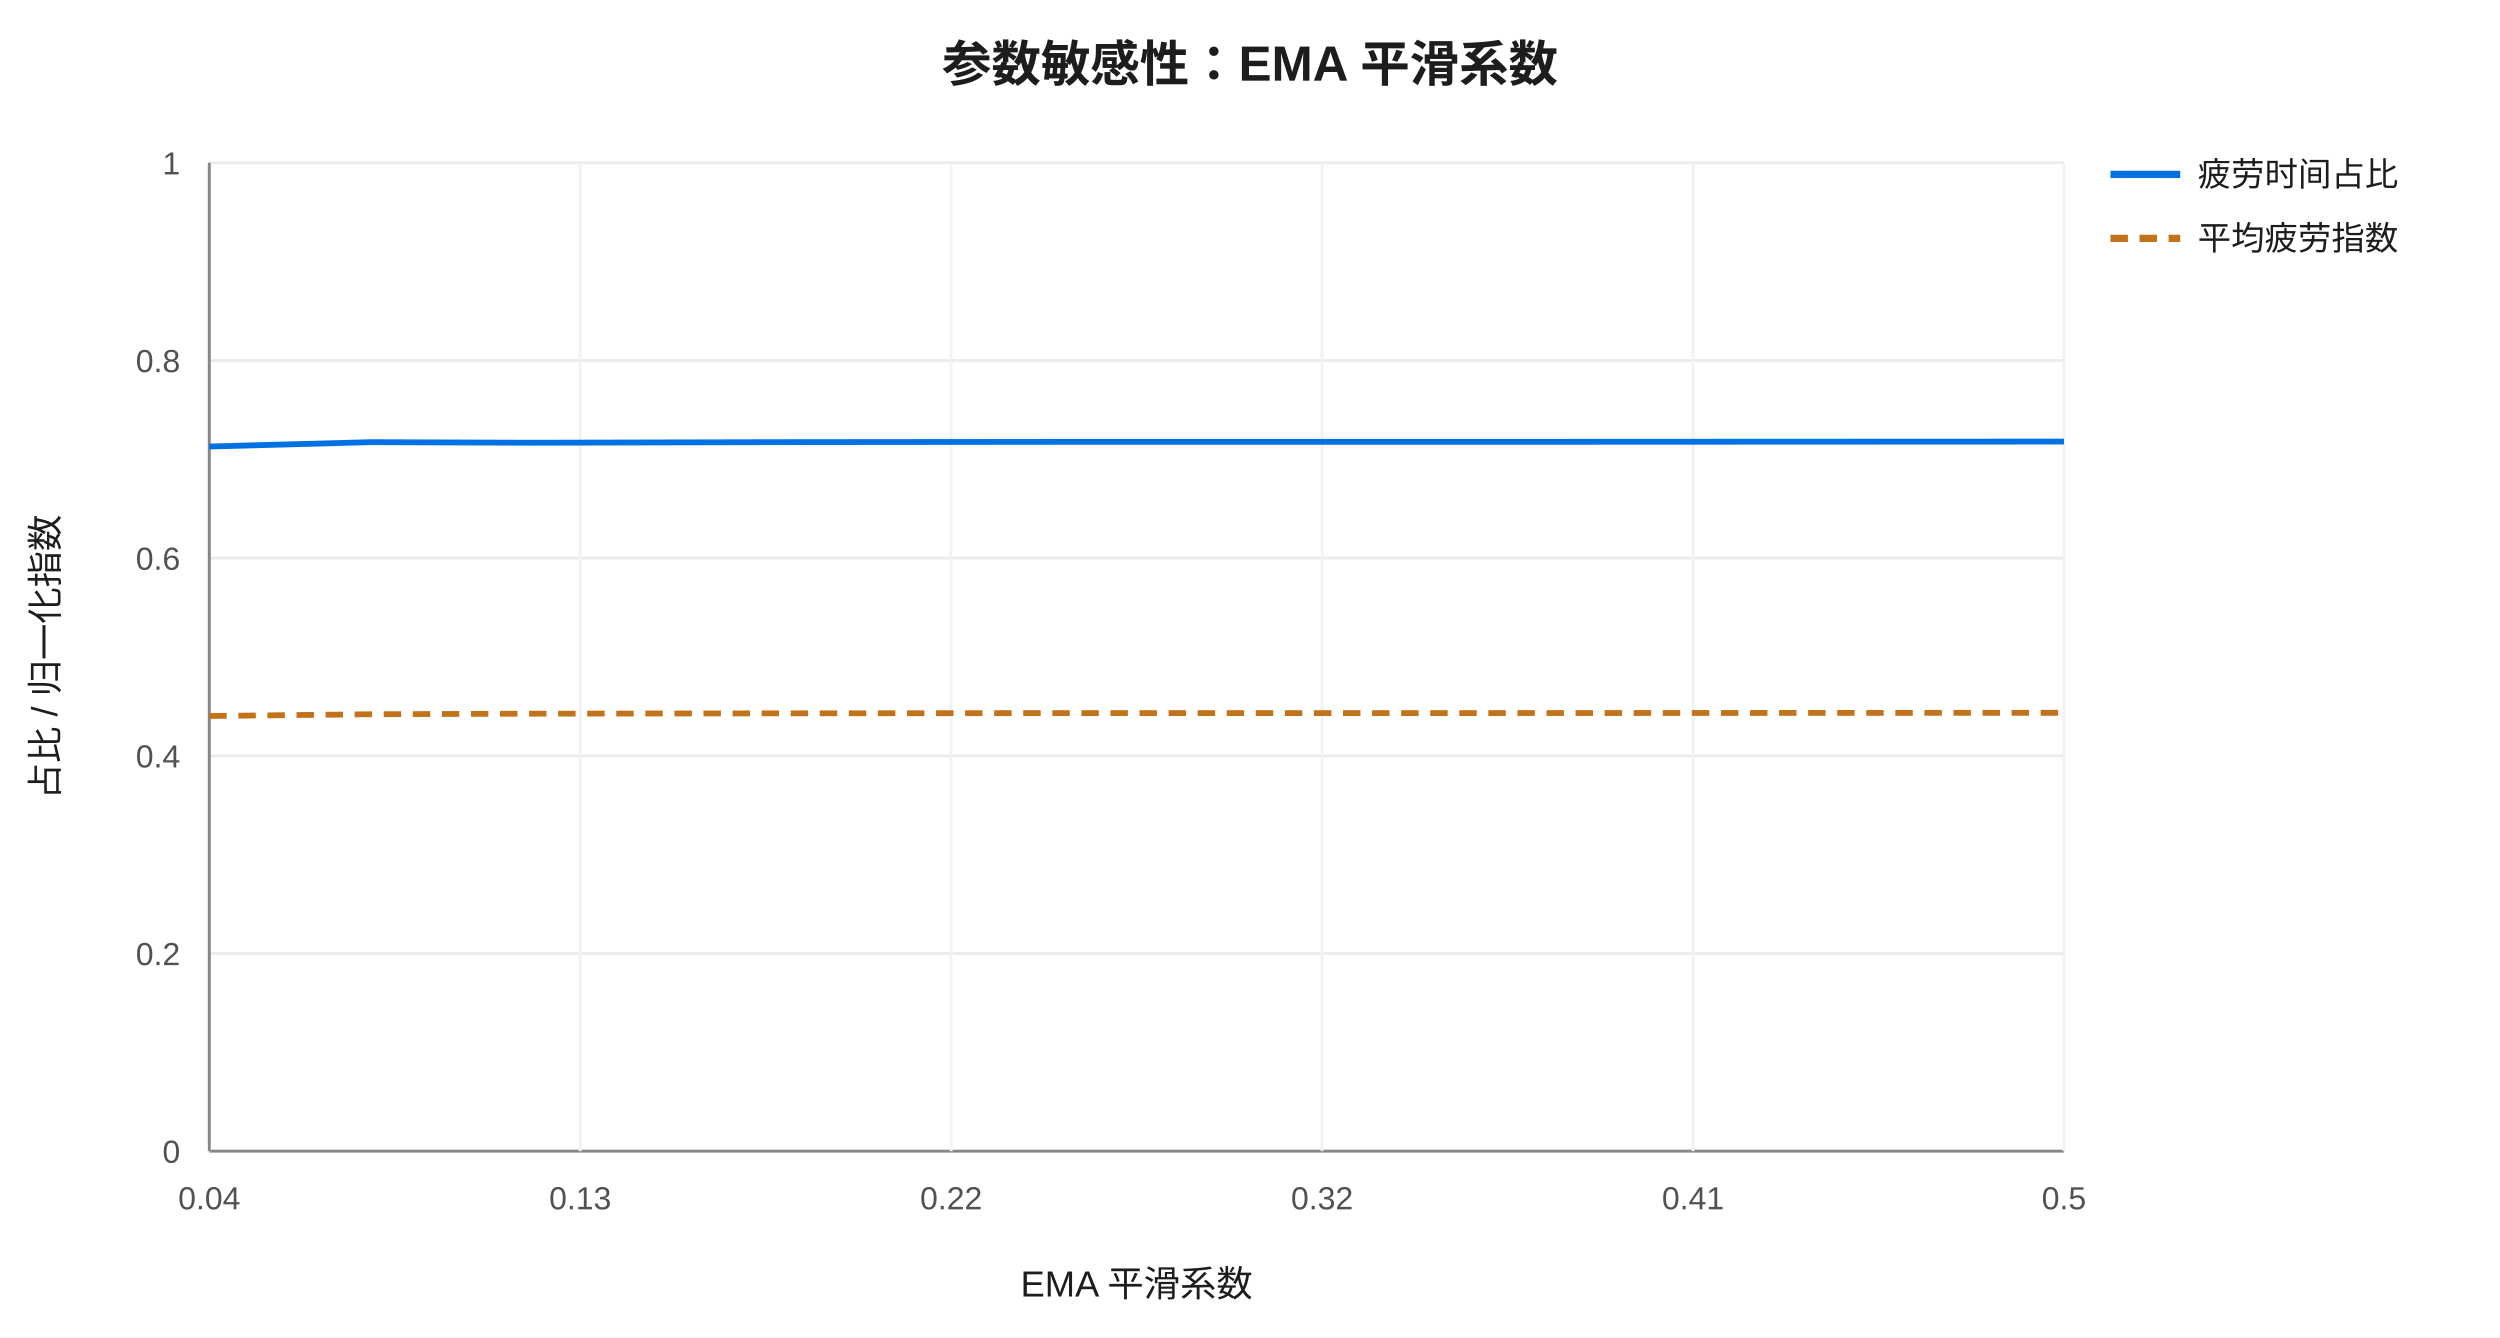
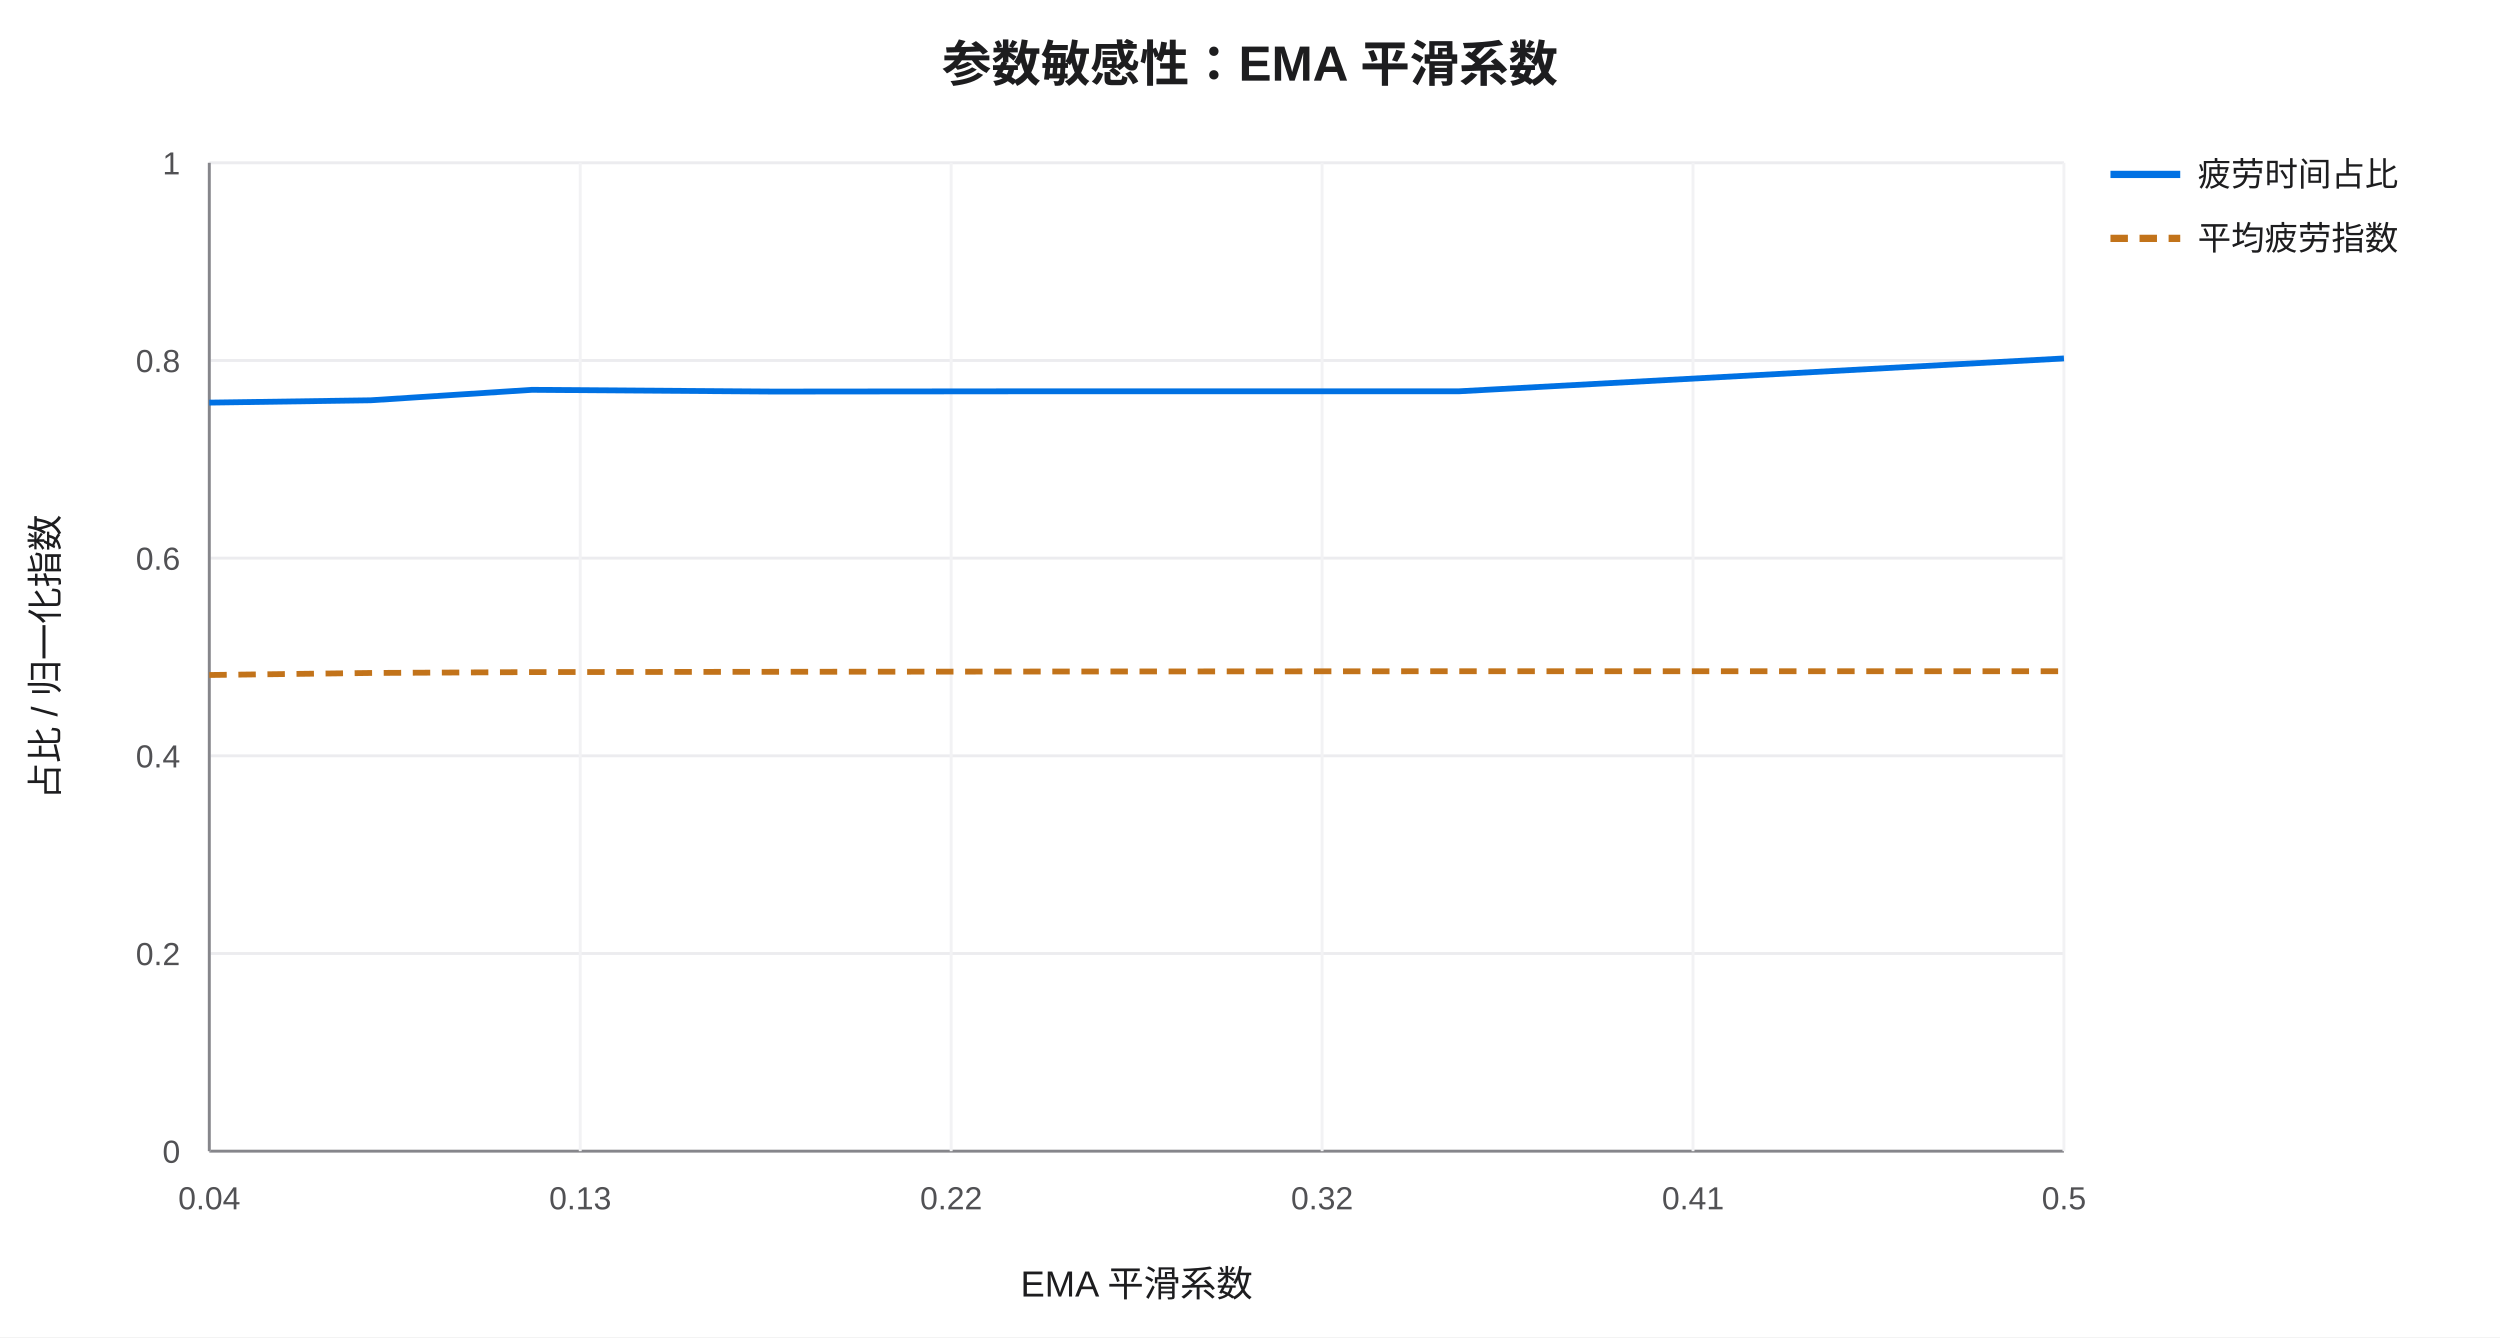
<svg xmlns="http://www.w3.org/2000/svg" width="860" height="460" viewBox="0 0 860 460" font-family="'Microsoft YaHei','PingFang SC','Helvetica Neue',Arial,sans-serif">
  <rect width="860" height="460" fill="#ffffff" />
  <text x="430" y="28" font-size="17" fill="#1d1d1f" text-anchor="middle" font-weight="600">参数敏感性：EMA 平滑系数</text>
  <line x1="72" y1="396" x2="710" y2="396" stroke="#86868b" stroke-width="1" />
  <text x="62" y="400" font-size="11" fill="#515154" text-anchor="end" font-weight="400">0</text>
  <line x1="72" y1="328" x2="710" y2="328" stroke="#ececef" stroke-width="1" />
  <text x="62" y="332" font-size="11" fill="#515154" text-anchor="end" font-weight="400">0.2</text>
  <line x1="72" y1="260" x2="710" y2="260" stroke="#ececef" stroke-width="1" />
  <text x="62" y="264" font-size="11" fill="#515154" text-anchor="end" font-weight="400">0.4</text>
  <line x1="72" y1="192" x2="710" y2="192" stroke="#ececef" stroke-width="1" />
  <text x="62" y="196" font-size="11" fill="#515154" text-anchor="end" font-weight="400">0.6</text>
  <line x1="72" y1="124" x2="710" y2="124" stroke="#ececef" stroke-width="1" />
  <text x="62" y="128" font-size="11" fill="#515154" text-anchor="end" font-weight="400">0.8</text>
  <line x1="72" y1="56" x2="710" y2="56" stroke="#ececef" stroke-width="1" />
  <text x="62" y="60" font-size="11" fill="#515154" text-anchor="end" font-weight="400">1</text>
  <line x1="72" y1="56" x2="72" y2="396" stroke="#f2f2f4" stroke-width="1" />
  <text x="72" y="416" font-size="11" fill="#515154" text-anchor="middle" font-weight="400">0.04</text>
  <line x1="199.6" y1="56" x2="199.6" y2="396" stroke="#f2f2f4" stroke-width="1" />
  <text x="199.6" y="416" font-size="11" fill="#515154" text-anchor="middle" font-weight="400">0.13</text>
  <line x1="327.2" y1="56" x2="327.2" y2="396" stroke="#f2f2f4" stroke-width="1" />
  <text x="327.2" y="416" font-size="11" fill="#515154" text-anchor="middle" font-weight="400">0.22</text>
  <line x1="454.8" y1="56" x2="454.8" y2="396" stroke="#f2f2f4" stroke-width="1" />
  <text x="454.8" y="416" font-size="11" fill="#515154" text-anchor="middle" font-weight="400">0.32</text>
  <line x1="582.4" y1="56" x2="582.4" y2="396" stroke="#f2f2f4" stroke-width="1" />
  <text x="582.4" y="416" font-size="11" fill="#515154" text-anchor="middle" font-weight="400">0.41</text>
  <line x1="710" y1="56" x2="710" y2="396" stroke="#f2f2f4" stroke-width="1" />
  <text x="710" y="416" font-size="11" fill="#515154" text-anchor="middle" font-weight="400">0.5</text>
  <line x1="72" y1="56" x2="72" y2="396" stroke="#86868b" stroke-width="1" />
-   <path d="M72.0,153.6 L127.5,152.1 L183.0,152.3 L266.2,152.1 L363.3,152.0 L502.0,152.0 L710.0,151.9" fill="none" stroke="#0071e3" stroke-width="2" stroke-linejoin="round" />
-   <path d="M72.0,246.3 L127.5,245.7 L183.0,245.5 L266.2,245.4 L363.3,245.3 L502.0,245.3 L710.0,245.2" fill="none" stroke="#c2731a" stroke-width="2" stroke-dasharray="6 4" stroke-linejoin="round" />
+   <path d="M72.0,138.5 L127.5,137.7 L183.0,134.1 L266.2,134.7 L363.3,134.6 L502.0,134.6 L710.0,123.3" fill="none" stroke="#0071e3" stroke-width="2" stroke-linejoin="round" />
+   <path d="M72.0,232.2 L127.5,231.5 L183.0,231.2 L266.2,231.1 L363.3,231.0 L502.0,230.9 L710.0,230.9" fill="none" stroke="#c2731a" stroke-width="2" stroke-dasharray="6 4" stroke-linejoin="round" />
  <line x1="726" y1="60" x2="750" y2="60" stroke="#0071e3" stroke-width="2.5" />
  <text x="756" y="64" font-size="11.5" fill="#1d1d1f" text-anchor="start" font-weight="400">疲劳时间占比</text>
  <line x1="726" y1="82" x2="750" y2="82" stroke="#c2731a" stroke-width="2.5" stroke-dasharray="6 4" />
  <text x="756" y="86" font-size="11.5" fill="#1d1d1f" text-anchor="start" font-weight="400">平均疲劳指数</text>
  <text x="391" y="446" font-size="12.5" fill="#1d1d1f" text-anchor="middle" font-weight="400">EMA 平滑系数</text>
  <text x="20" y="226" font-size="12.5" fill="#1d1d1f" text-anchor="middle" font-weight="400" transform="rotate(-90 20 226)">占比 / 归一化指数</text>
</svg>
